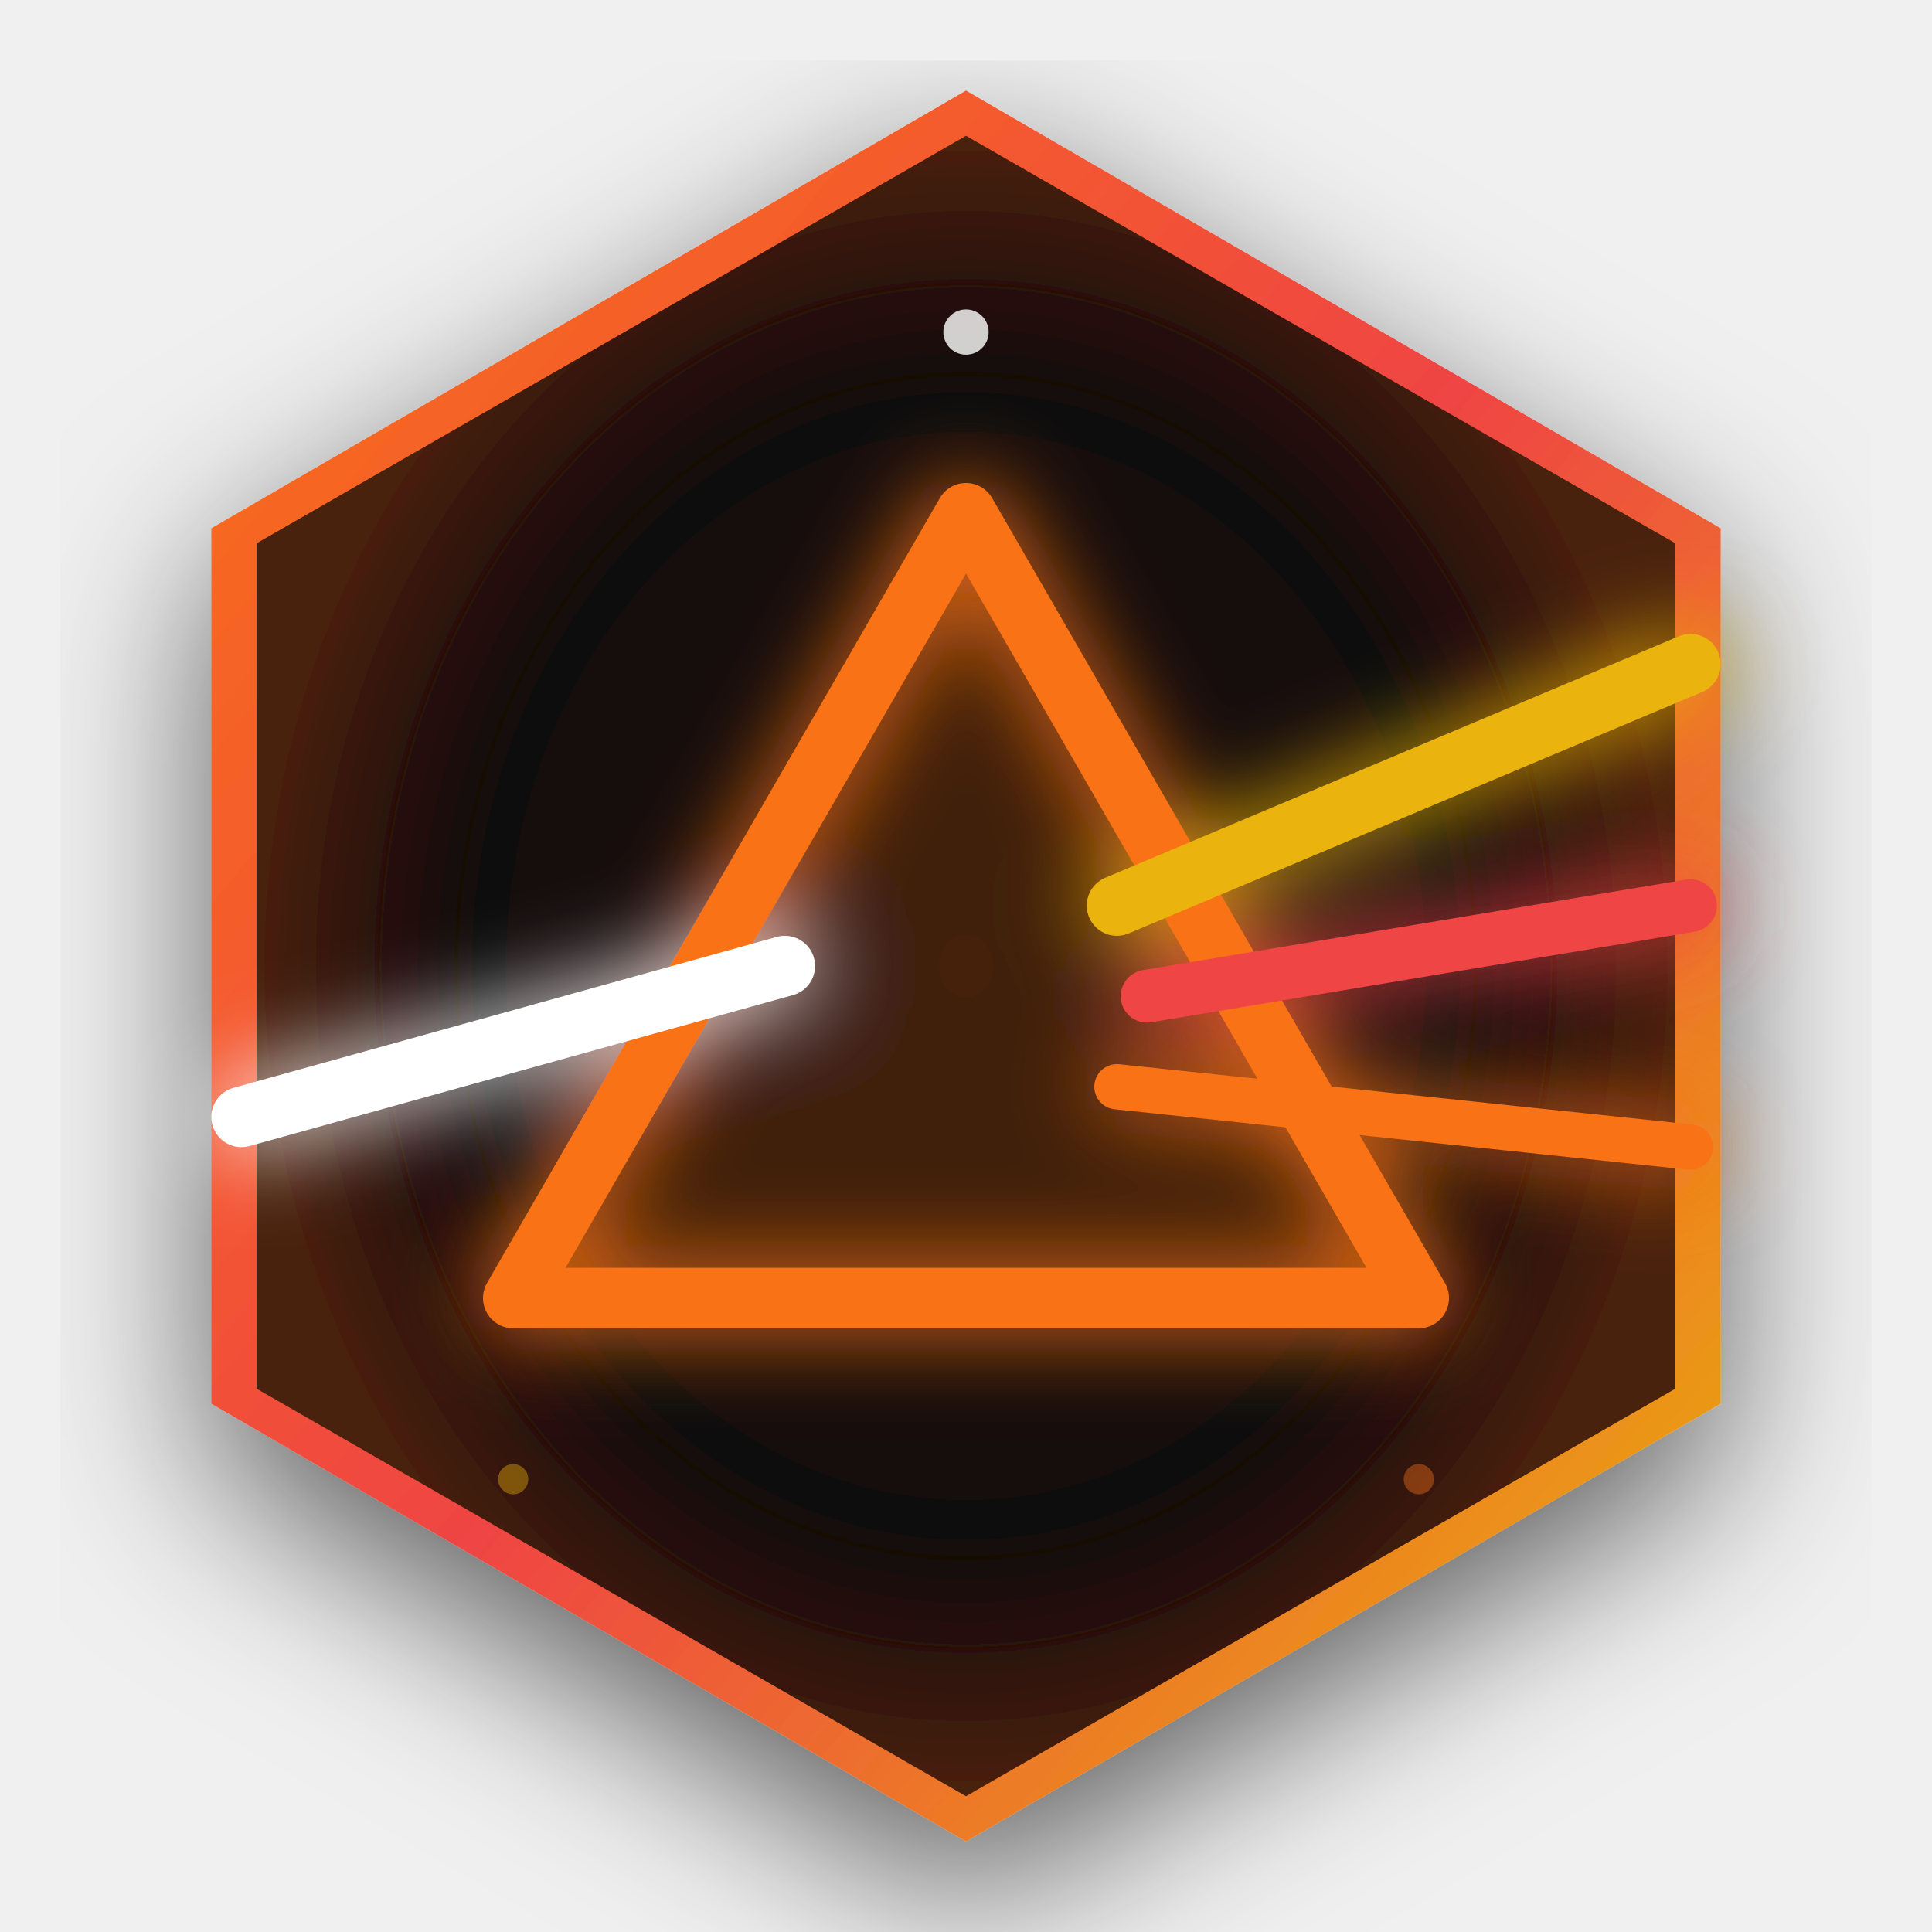
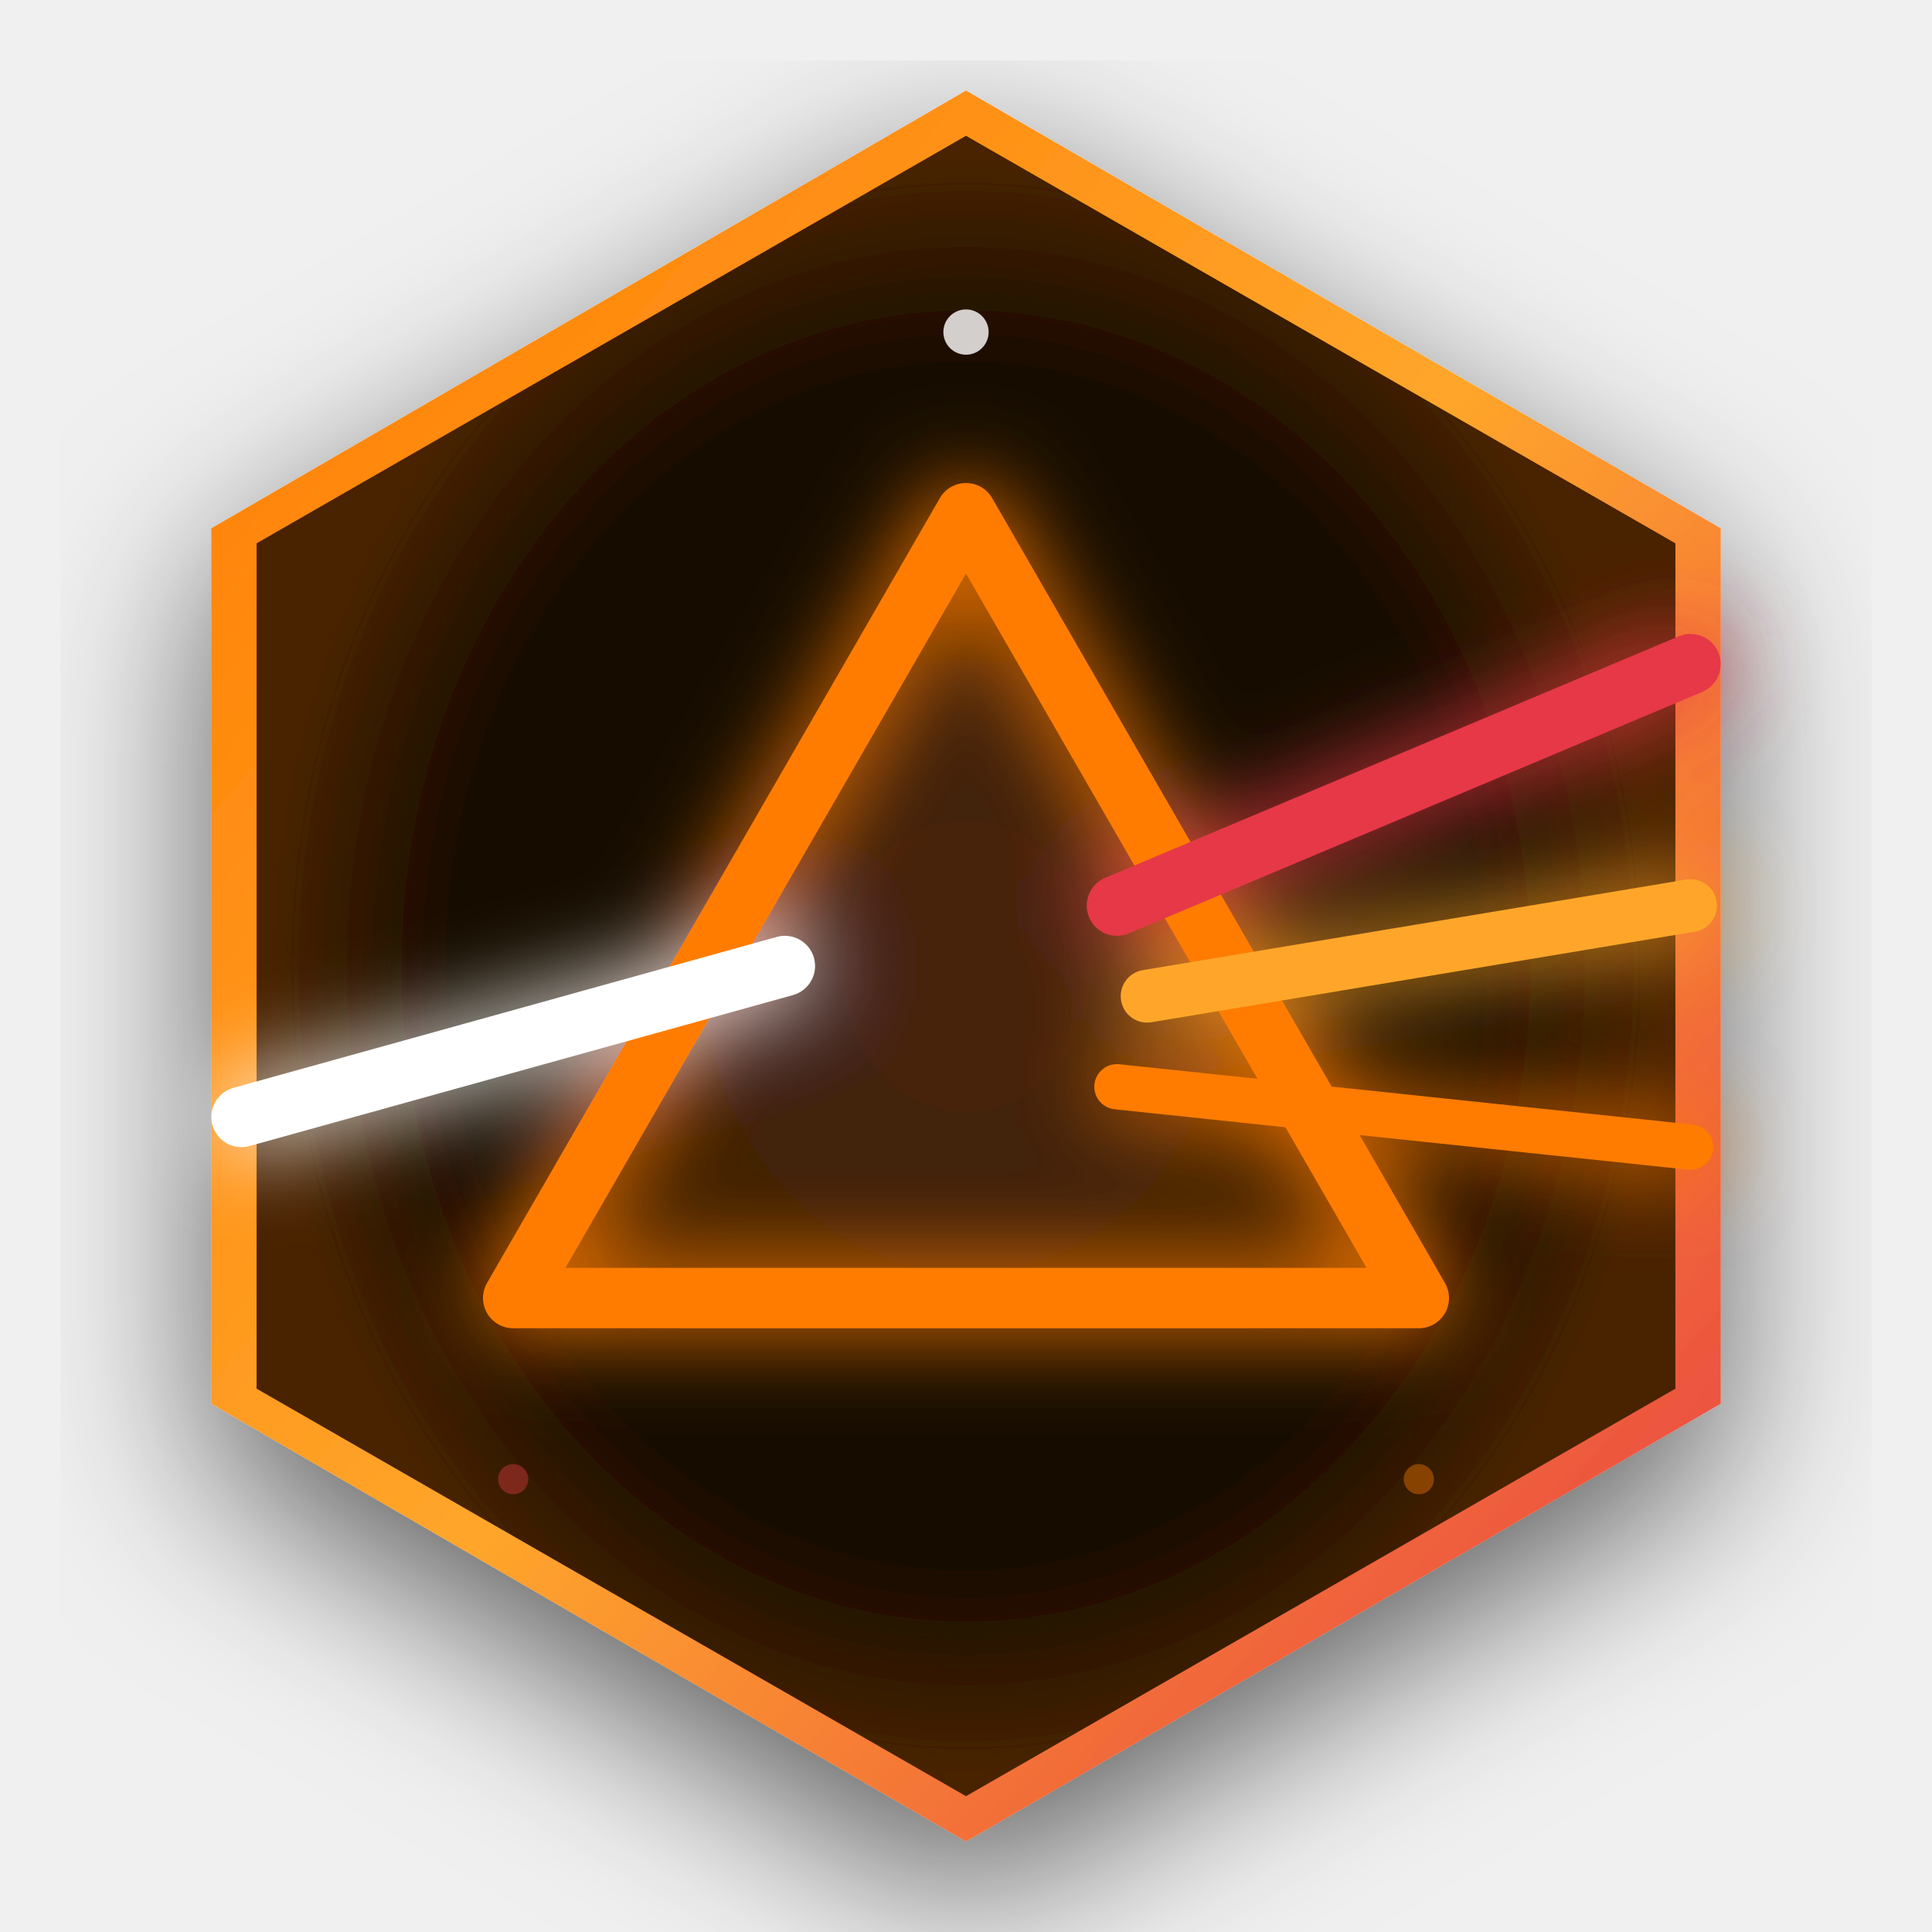
<svg xmlns="http://www.w3.org/2000/svg" viewBox="0 0 128 128" width="128" height="128">
  <defs>
    <radialGradient id="bgGrad" cx="50%" cy="50%" r="50%">
-       <stop offset="0%" stop-color="#1a0d0d" />
-       <stop offset="100%" stop-color="#0d0404" />
+       <stop offset="0%" stop-color="#1c0e08" />
+       <stop offset="100%" stop-color="#0e0704" />
    </radialGradient>
    <linearGradient id="borderGrad" x1="0%" y1="0%" x2="100%" y2="100%">
-       <stop offset="0%" stop-color="#f97316" />
-       <stop offset="50%" stop-color="#ef4444" />
-       <stop offset="100%" stop-color="#eab308" />
+       <stop offset="0%" stop-color="#FF7B00" />
+       <stop offset="50%" stop-color="#FFA62B" />
+       <stop offset="100%" stop-color="#E63946" />
    </linearGradient>
    <radialGradient id="innerGlow" cx="50%" cy="50%" r="50%">
-       <stop offset="70%" stop-color="#f97316" stop-opacity="0" />
-       <stop offset="100%" stop-color="#f97316" stop-opacity="0.25" />
+       <stop offset="70%" stop-color="#FF7B00" stop-opacity="0" />
+       <stop offset="100%" stop-color="#FF7B00" stop-opacity="0.25" />
    </radialGradient>
    <filter id="glow" x="-20%" y="-20%" width="140%" height="140%">
      <feGaussianBlur stdDeviation="3" result="blur" />
      <feMerge>
        <feMergeNode in="blur" />
        <feMergeNode in="SourceGraphic" />
      </feMerge>
    </filter>
    <filter id="shadow" x="-10%" y="-10%" width="120%" height="120%">
      <feDropShadow dx="0" dy="4" stdDeviation="6" flood-color="#000000" flood-opacity="0.6" />
    </filter>
  </defs>
  <g filter="url(#shadow)">
    <polygon points="64,6 114,35 114,93 64,122 14,93 14,35" fill="url(#borderGrad)" />
    <polygon points="64,9 111,36 111,92 64,119 17,92 17,36" fill="url(#bgGrad)" />
    <polygon points="64,9 111,36 111,92 64,119 17,92 17,36" fill="url(#innerGlow)" />
  </g>
  <g filter="url(#glow)">
    <g stroke-linecap="round" stroke-linejoin="round" fill="none">
-       <polygon points="64,34 94,86 34,86" stroke="#f97316" stroke-width="4" fill="#f97316" fill-opacity="0.1" />
+       <polygon points="64,34 94,86 34,86" stroke="#FF7B00" stroke-width="4" fill="#FF7B00" fill-opacity="0.1" />
      <line x1="16" y1="74" x2="52" y2="64" stroke="#fff" stroke-width="4" />
-       <line x1="74" y1="60" x2="112" y2="44" stroke="#eab308" stroke-width="4" />
-       <line x1="76" y1="66" x2="112" y2="60" stroke="#ef4444" stroke-width="3.5" />
-       <line x1="74" y1="72" x2="112" y2="76" stroke="#f97316" stroke-width="3" />
+       <line x1="74" y1="60" x2="112" y2="44" stroke="#E63946" stroke-width="4" />
+       <line x1="76" y1="66" x2="112" y2="60" stroke="#FFA62B" stroke-width="3.5" />
+       <line x1="74" y1="72" x2="112" y2="76" stroke="#FF7B00" stroke-width="3" />
    </g>
  </g>
  <circle cx="64" cy="22" r="1.5" fill="#fff" opacity="0.8" />
-   <circle cx="34" cy="98" r="1" fill="#eab308" opacity="0.4" />
-   <circle cx="94" cy="98" r="1" fill="#f97316" opacity="0.4" />
+   <circle cx="34" cy="98" r="1" fill="#E63946" opacity="0.4" />
+   <circle cx="94" cy="98" r="1" fill="#FF7B00" opacity="0.4" />
</svg>
